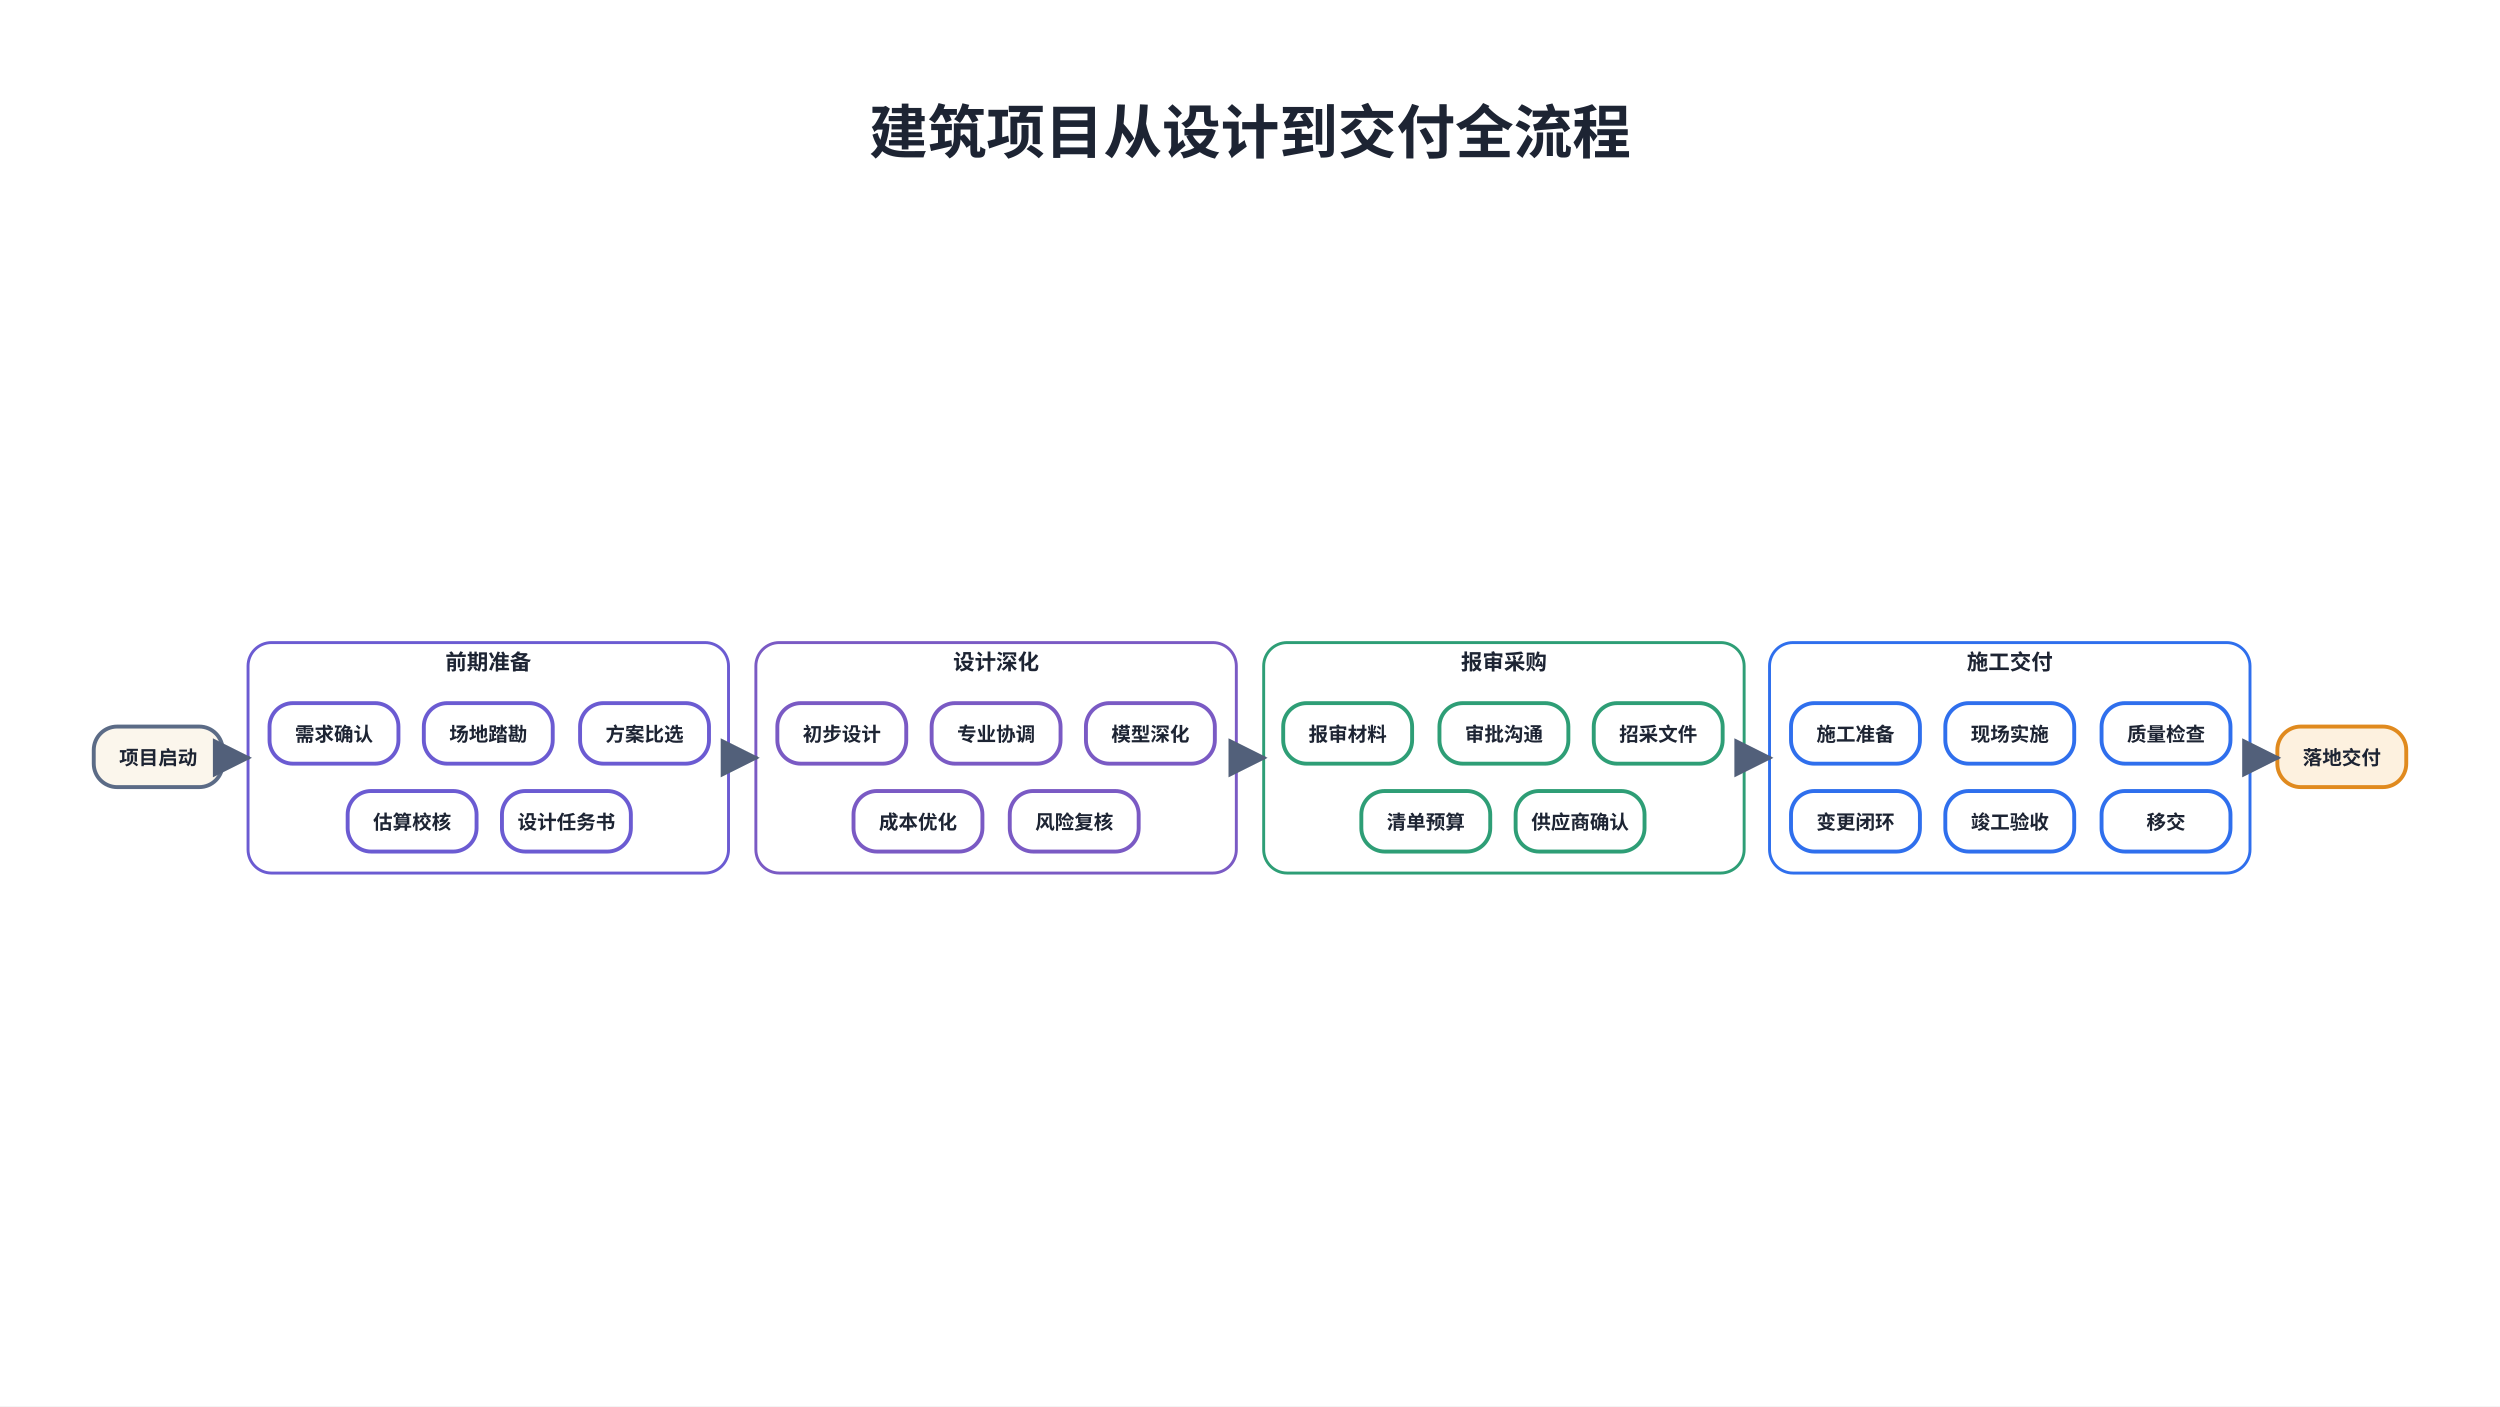
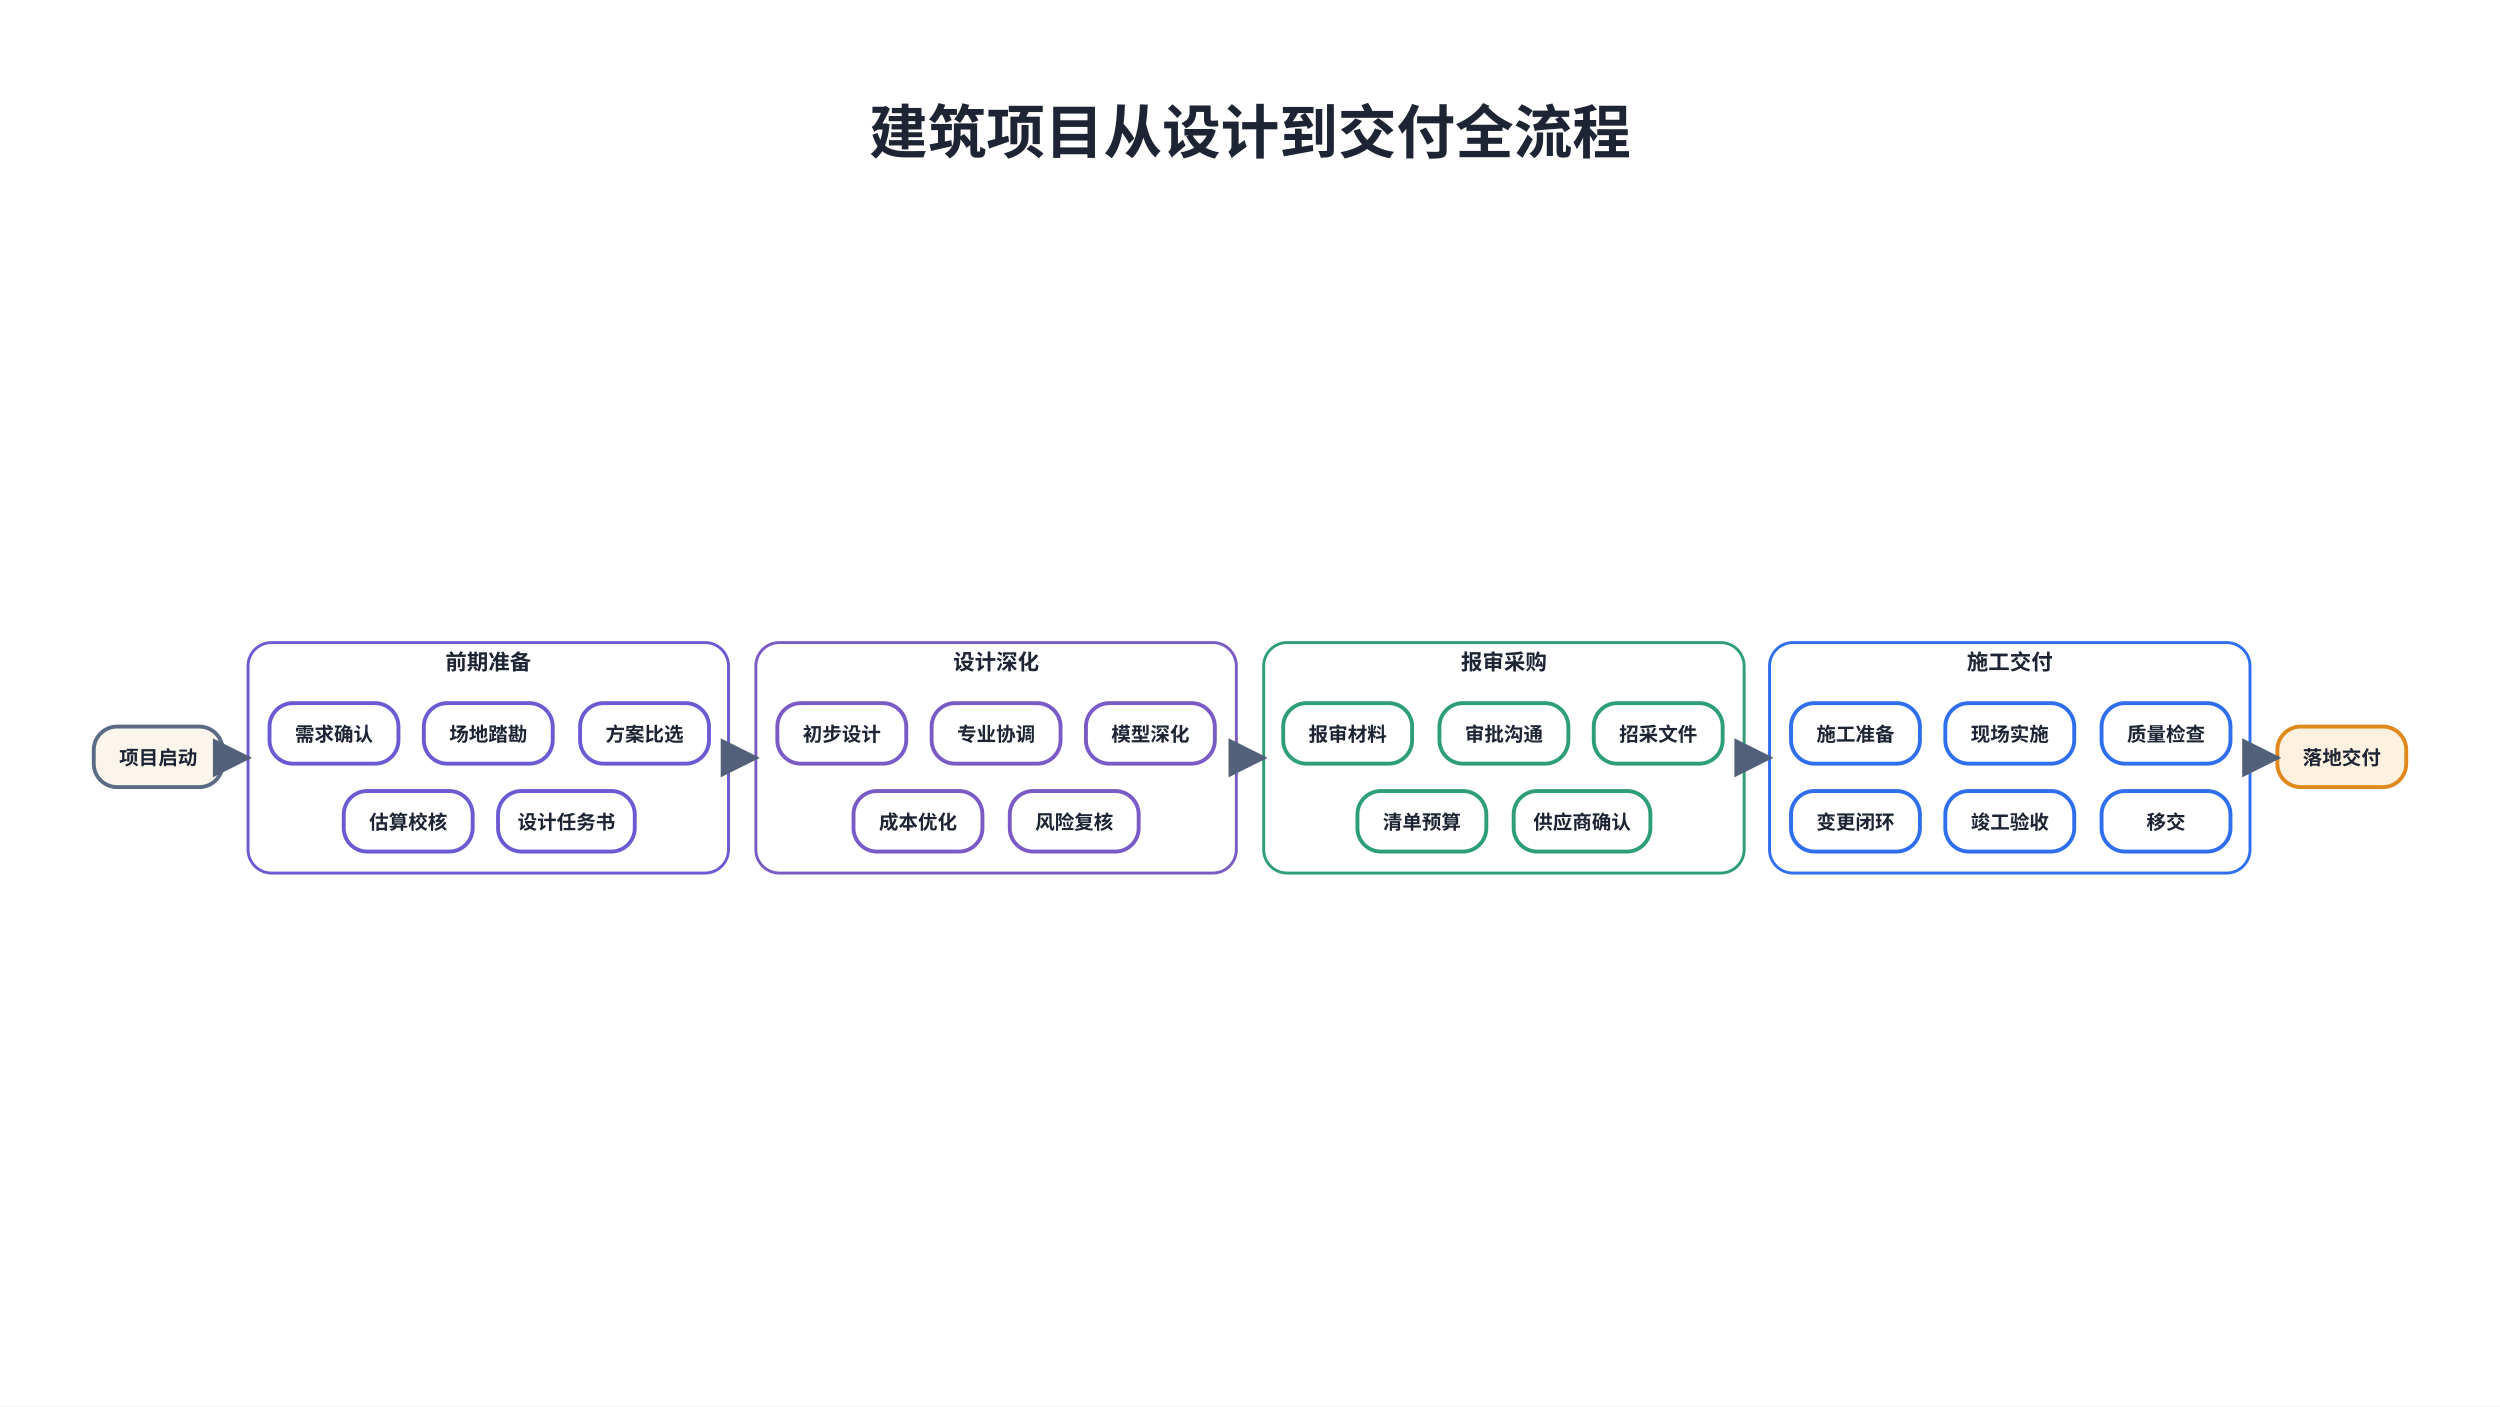
<svg xmlns="http://www.w3.org/2000/svg" id="figure-svg" viewBox="0 0 1280 720" role="img" aria-labelledby="figure-title figure-desc" font-family="'Microsoft YaHei', 'Microsoft YaHei', '微软雅黑', 'PingFang SC', 'Noto Sans CJK SC', Inter, Arial, sans-serif">
  <rect width="1280" height="720" fill="#FFFFFF" />
  <text data-node-id="figure-title-text" x="640" y="68" fill="#1D2433" font-size="30" font-weight="700" text-anchor="middle" dominant-baseline="middle" font-family="'Microsoft YaHei', 'Microsoft YaHei', '微软雅黑', 'PingFang SC', 'Noto Sans CJK SC', Inter, Arial, sans-serif">
    <tspan x="640" y="68">建筑项目从设计到交付全流程</tspan>
  </text>
  <g data-node-id="start-group">
    <rect data-node-id="start-rect" x="48" y="372" width="66" height="31" rx="12" fill="#FBF6EC" stroke="#5B6B86" stroke-width="2" />
    <text data-node-id="start-title" x="81" y="388" fill="#1D2433" font-size="10" font-weight="700" text-anchor="middle" dominant-baseline="middle" font-family="'Microsoft YaHei', 'Microsoft YaHei', '微软雅黑', 'PingFang SC', 'Noto Sans CJK SC', Inter, Arial, sans-serif">
      <tspan x="81" y="388">项目启动</tspan>
    </text>
  </g>
  <g data-node-id="p1-group">
    <rect data-node-id="p1-rect" x="127" y="329" width="246" height="118" rx="12" fill="#FFFFFF" stroke="#6B5BD2" stroke-width="1.5" />
    <text data-node-id="p1-label" x="250" y="339" fill="#1D2433" font-size="11" font-weight="700" text-anchor="middle" dominant-baseline="middle" font-family="'Microsoft YaHei', 'Microsoft YaHei', '微软雅黑', 'PingFang SC', 'Noto Sans CJK SC', Inter, Arial, sans-serif">
      <tspan x="250" y="339">前期准备</tspan>
    </text>
    <g data-node-id="p1-0-group">
      <rect data-node-id="p1-0-rect" x="138" y="360" width="66" height="31" rx="12" fill="#FFFFFF" stroke="#6B5BD2" stroke-width="2" />
      <text data-node-id="p1-0-title" x="171" y="376" fill="#1D2433" font-size="10" font-weight="700" text-anchor="middle" dominant-baseline="middle" font-family="'Microsoft YaHei', 'Microsoft YaHei', '微软雅黑', 'PingFang SC', 'Noto Sans CJK SC', Inter, Arial, sans-serif">
        <tspan x="171" y="376">需求确认</tspan>
      </text>
    </g>
    <g data-node-id="p1-1-group">
      <rect data-node-id="p1-1-rect" x="217" y="360" width="66" height="31" rx="12" fill="#FFFFFF" stroke="#6B5BD2" stroke-width="2" />
      <text data-node-id="p1-1-title" x="250" y="376" fill="#1D2433" font-size="10" font-weight="700" text-anchor="middle" dominant-baseline="middle" font-family="'Microsoft YaHei', 'Microsoft YaHei', '微软雅黑', 'PingFang SC', 'Noto Sans CJK SC', Inter, Arial, sans-serif">
        <tspan x="250" y="376">场地踏勘</tspan>
      </text>
    </g>
    <g data-node-id="p1-2-group">
      <rect data-node-id="p1-2-rect" x="297" y="360" width="66" height="31" rx="12" fill="#FFFFFF" stroke="#6B5BD2" stroke-width="2" />
      <text data-node-id="p1-2-title" x="330" y="376" fill="#1D2433" font-size="10" font-weight="700" text-anchor="middle" dominant-baseline="middle" font-family="'Microsoft YaHei', 'Microsoft YaHei', '微软雅黑', 'PingFang SC', 'Noto Sans CJK SC', Inter, Arial, sans-serif">
        <tspan x="330" y="376">方案比选</tspan>
      </text>
    </g>
    <g data-node-id="p1-3-group">
-       <rect data-node-id="p1-3-rect" x="178" y="405" width="66" height="31" rx="12" fill="#FFFFFF" stroke="#6B5BD2" stroke-width="2" />
-       <text data-node-id="p1-3-title" x="211" y="421" fill="#1D2433" font-size="10" font-weight="700" text-anchor="middle" dominant-baseline="middle" font-family="'Microsoft YaHei', 'Microsoft YaHei', '微软雅黑', 'PingFang SC', 'Noto Sans CJK SC', Inter, Arial, sans-serif">
-         <tspan x="211" y="421">估算校核</tspan>
+       <rect data-node-id="p1-3-rect" x="176" y="405" width="66" height="31" rx="12" fill="#FFFFFF" stroke="#6B5BD2" stroke-width="2" />
+       <text data-node-id="p1-3-title" x="209" y="421" fill="#1D2433" font-size="10" font-weight="700" text-anchor="middle" dominant-baseline="middle" font-family="'Microsoft YaHei', 'Microsoft YaHei', '微软雅黑', 'PingFang SC', 'Noto Sans CJK SC', Inter, Arial, sans-serif">
+         <tspan x="209" y="421">估算校核</tspan>
      </text>
    </g>
    <g data-node-id="p1-4-group">
-       <rect data-node-id="p1-4-rect" x="257" y="405" width="66" height="31" rx="12" fill="#FFFFFF" stroke="#6B5BD2" stroke-width="2" />
+       <rect data-node-id="p1-4-rect" x="255" y="405" width="70" height="31" rx="12" fill="#FFFFFF" stroke="#6B5BD2" stroke-width="2" />
      <text data-node-id="p1-4-title" x="290" y="421" fill="#1D2433" font-size="10" font-weight="700" text-anchor="middle" dominant-baseline="middle" font-family="'Microsoft YaHei', 'Microsoft YaHei', '微软雅黑', 'PingFang SC', 'Noto Sans CJK SC', Inter, Arial, sans-serif">
        <tspan x="290" y="421">设计任务书</tspan>
      </text>
    </g>
  </g>
  <g data-node-id="p2-group">
    <rect data-node-id="p2-rect" x="387" y="329" width="246" height="118" rx="12" fill="#FFFFFF" stroke="#7A5AC4" stroke-width="1.5" />
    <text data-node-id="p2-label" x="510" y="339" fill="#1D2433" font-size="11" font-weight="700" text-anchor="middle" dominant-baseline="middle" font-family="'Microsoft YaHei', 'Microsoft YaHei', '微软雅黑', 'PingFang SC', 'Noto Sans CJK SC', Inter, Arial, sans-serif">
      <tspan x="510" y="339">设计深化</tspan>
    </text>
    <g data-node-id="p2-0-group">
      <rect data-node-id="p2-0-rect" x="398" y="360" width="66" height="31" rx="12" fill="#FFFFFF" stroke="#7A5AC4" stroke-width="2" />
      <text data-node-id="p2-0-title" x="431" y="376" fill="#1D2433" font-size="10" font-weight="700" text-anchor="middle" dominant-baseline="middle" font-family="'Microsoft YaHei', 'Microsoft YaHei', '微软雅黑', 'PingFang SC', 'Noto Sans CJK SC', Inter, Arial, sans-serif">
        <tspan x="431" y="376">初步设计</tspan>
      </text>
    </g>
    <g data-node-id="p2-1-group">
      <rect data-node-id="p2-1-rect" x="477" y="360" width="66" height="31" rx="12" fill="#FFFFFF" stroke="#7A5AC4" stroke-width="2" />
      <text data-node-id="p2-1-title" x="510" y="376" fill="#1D2433" font-size="10" font-weight="700" text-anchor="middle" dominant-baseline="middle" font-family="'Microsoft YaHei', 'Microsoft YaHei', '微软雅黑', 'PingFang SC', 'Noto Sans CJK SC', Inter, Arial, sans-serif">
        <tspan x="510" y="376">专业协调</tspan>
      </text>
    </g>
    <g data-node-id="p2-2-group">
      <rect data-node-id="p2-2-rect" x="556" y="360" width="66" height="31" rx="12" fill="#FFFFFF" stroke="#7A5AC4" stroke-width="2" />
      <text data-node-id="p2-2-title" x="589" y="376" fill="#1D2433" font-size="10" font-weight="700" text-anchor="middle" dominant-baseline="middle" font-family="'Microsoft YaHei', 'Microsoft YaHei', '微软雅黑', 'PingFang SC', 'Noto Sans CJK SC', Inter, Arial, sans-serif">
        <tspan x="589" y="376">模型深化</tspan>
      </text>
    </g>
    <g data-node-id="p2-3-group">
      <rect data-node-id="p2-3-rect" x="437" y="405" width="66" height="31" rx="12" fill="#FFFFFF" stroke="#7A5AC4" stroke-width="2" />
      <text data-node-id="p2-3-title" x="470" y="421" fill="#1D2433" font-size="10" font-weight="700" text-anchor="middle" dominant-baseline="middle" font-family="'Microsoft YaHei', 'Microsoft YaHei', '微软雅黑', 'PingFang SC', 'Noto Sans CJK SC', Inter, Arial, sans-serif">
        <tspan x="470" y="421">成本优化</tspan>
      </text>
    </g>
    <g data-node-id="p2-4-group">
      <rect data-node-id="p2-4-rect" x="517" y="405" width="66" height="31" rx="12" fill="#FFFFFF" stroke="#7A5AC4" stroke-width="2" />
      <text data-node-id="p2-4-title" x="550" y="421" fill="#1D2433" font-size="10" font-weight="700" text-anchor="middle" dominant-baseline="middle" font-family="'Microsoft YaHei', 'Microsoft YaHei', '微软雅黑', 'PingFang SC', 'Noto Sans CJK SC', Inter, Arial, sans-serif">
        <tspan x="550" y="421">风险复核</tspan>
      </text>
    </g>
  </g>
  <g data-node-id="p3-group">
    <rect data-node-id="p3-rect" x="647" y="329" width="246" height="118" rx="12" fill="#FFFFFF" stroke="#2E9E76" stroke-width="1.5" />
    <text data-node-id="p3-label" x="770" y="339" fill="#1D2433" font-size="11" font-weight="700" text-anchor="middle" dominant-baseline="middle" font-family="'Microsoft YaHei', 'Microsoft YaHei', '微软雅黑', 'PingFang SC', 'Noto Sans CJK SC', Inter, Arial, sans-serif">
      <tspan x="770" y="339">报审采购</tspan>
    </text>
    <g data-node-id="p3-0-group">
      <rect data-node-id="p3-0-rect" x="657" y="360" width="66" height="31" rx="12" fill="#FFFFFF" stroke="#2E9E76" stroke-width="2" />
      <text data-node-id="p3-0-title" x="690" y="376" fill="#1D2433" font-size="10" font-weight="700" text-anchor="middle" dominant-baseline="middle" font-family="'Microsoft YaHei', 'Microsoft YaHei', '微软雅黑', 'PingFang SC', 'Noto Sans CJK SC', Inter, Arial, sans-serif">
        <tspan x="690" y="376">报审材料</tspan>
      </text>
    </g>
    <g data-node-id="p3-1-group">
      <rect data-node-id="p3-1-rect" x="737" y="360" width="66" height="31" rx="12" fill="#FFFFFF" stroke="#2E9E76" stroke-width="2" />
      <text data-node-id="p3-1-title" x="770" y="376" fill="#1D2433" font-size="10" font-weight="700" text-anchor="middle" dominant-baseline="middle" font-family="'Microsoft YaHei', 'Microsoft YaHei', '微软雅黑', 'PingFang SC', 'Noto Sans CJK SC', Inter, Arial, sans-serif">
        <tspan x="770" y="376">审批沟通</tspan>
      </text>
    </g>
    <g data-node-id="p3-2-group">
      <rect data-node-id="p3-2-rect" x="816" y="360" width="66" height="31" rx="12" fill="#FFFFFF" stroke="#2E9E76" stroke-width="2" />
      <text data-node-id="p3-2-title" x="849" y="376" fill="#1D2433" font-size="10" font-weight="700" text-anchor="middle" dominant-baseline="middle" font-family="'Microsoft YaHei', 'Microsoft YaHei', '微软雅黑', 'PingFang SC', 'Noto Sans CJK SC', Inter, Arial, sans-serif">
        <tspan x="849" y="376">招采文件</tspan>
      </text>
    </g>
    <g data-node-id="p3-3-group">
-       <rect data-node-id="p3-3-rect" x="697" y="405" width="66" height="31" rx="12" fill="#FFFFFF" stroke="#2E9E76" stroke-width="2" />
-       <text data-node-id="p3-3-title" x="730" y="421" fill="#1D2433" font-size="10" font-weight="700" text-anchor="middle" dominant-baseline="middle" font-family="'Microsoft YaHei', 'Microsoft YaHei', '微软雅黑', 'PingFang SC', 'Noto Sans CJK SC', Inter, Arial, sans-serif">
-         <tspan x="730" y="421">清单预算</tspan>
+       <rect data-node-id="p3-3-rect" x="695" y="405" width="66" height="31" rx="12" fill="#FFFFFF" stroke="#2E9E76" stroke-width="2" />
+       <text data-node-id="p3-3-title" x="728" y="421" fill="#1D2433" font-size="10" font-weight="700" text-anchor="middle" dominant-baseline="middle" font-family="'Microsoft YaHei', 'Microsoft YaHei', '微软雅黑', 'PingFang SC', 'Noto Sans CJK SC', Inter, Arial, sans-serif">
+         <tspan x="728" y="421">清单预算</tspan>
      </text>
    </g>
    <g data-node-id="p3-4-group">
-       <rect data-node-id="p3-4-rect" x="776" y="405" width="66" height="31" rx="12" fill="#FFFFFF" stroke="#2E9E76" stroke-width="2" />
-       <text data-node-id="p3-4-title" x="809" y="421" fill="#1D2433" font-size="10" font-weight="700" text-anchor="middle" dominant-baseline="middle" font-family="'Microsoft YaHei', 'Microsoft YaHei', '微软雅黑', 'PingFang SC', 'Noto Sans CJK SC', Inter, Arial, sans-serif">
-         <tspan x="809" y="421">供应商确认</tspan>
+       <rect data-node-id="p3-4-rect" x="775" y="405" width="70" height="31" rx="12" fill="#FFFFFF" stroke="#2E9E76" stroke-width="2" />
+       <text data-node-id="p3-4-title" x="810" y="421" fill="#1D2433" font-size="10" font-weight="700" text-anchor="middle" dominant-baseline="middle" font-family="'Microsoft YaHei', 'Microsoft YaHei', '微软雅黑', 'PingFang SC', 'Noto Sans CJK SC', Inter, Arial, sans-serif">
+         <tspan x="810" y="421">供应商确认</tspan>
      </text>
    </g>
  </g>
  <g data-node-id="p4-group">
    <rect data-node-id="p4-rect" x="906" y="329" width="246" height="118" rx="12" fill="#FFFFFF" stroke="#2F6FED" stroke-width="1.5" />
    <text data-node-id="p4-label" x="1029" y="339" fill="#1D2433" font-size="11" font-weight="700" text-anchor="middle" dominant-baseline="middle" font-family="'Microsoft YaHei', 'Microsoft YaHei', '微软雅黑', 'PingFang SC', 'Noto Sans CJK SC', Inter, Arial, sans-serif">
      <tspan x="1029" y="339">施工交付</tspan>
    </text>
    <g data-node-id="p4-0-group">
      <rect data-node-id="p4-0-rect" x="917" y="360" width="66" height="31" rx="12" fill="#FFFFFF" stroke="#2F6FED" stroke-width="2" />
      <text data-node-id="p4-0-title" x="950" y="376" fill="#1D2433" font-size="10" font-weight="700" text-anchor="middle" dominant-baseline="middle" font-family="'Microsoft YaHei', 'Microsoft YaHei', '微软雅黑', 'PingFang SC', 'Noto Sans CJK SC', Inter, Arial, sans-serif">
        <tspan x="950" y="376">施工准备</tspan>
      </text>
    </g>
    <g data-node-id="p4-1-group">
      <rect data-node-id="p4-1-rect" x="996" y="360" width="66" height="31" rx="12" fill="#FFFFFF" stroke="#2F6FED" stroke-width="2" />
      <text data-node-id="p4-1-title" x="1029" y="376" fill="#1D2433" font-size="10" font-weight="700" text-anchor="middle" dominant-baseline="middle" font-family="'Microsoft YaHei', 'Microsoft YaHei', '微软雅黑', 'PingFang SC', 'Noto Sans CJK SC', Inter, Arial, sans-serif">
        <tspan x="1029" y="376">现场实施</tspan>
      </text>
    </g>
    <g data-node-id="p4-2-group">
      <rect data-node-id="p4-2-rect" x="1076" y="360" width="66" height="31" rx="12" fill="#FFFFFF" stroke="#2F6FED" stroke-width="2" />
      <text data-node-id="p4-2-title" x="1109" y="376" fill="#1D2433" font-size="10" font-weight="700" text-anchor="middle" dominant-baseline="middle" font-family="'Microsoft YaHei', 'Microsoft YaHei', '微软雅黑', 'PingFang SC', 'Noto Sans CJK SC', Inter, Arial, sans-serif">
        <tspan x="1109" y="376">质量检查</tspan>
      </text>
    </g>
    <g data-node-id="p4-3-group">
      <rect data-node-id="p4-3-rect" x="917" y="405" width="66" height="31" rx="12" fill="#FFFFFF" stroke="#2F6FED" stroke-width="2" />
      <text data-node-id="p4-3-title" x="950" y="421" fill="#1D2433" font-size="10" font-weight="700" text-anchor="middle" dominant-baseline="middle" font-family="'Microsoft YaHei', 'Microsoft YaHei', '微软雅黑', 'PingFang SC', 'Noto Sans CJK SC', Inter, Arial, sans-serif">
        <tspan x="950" y="421">变更闭环</tspan>
      </text>
    </g>
    <g data-node-id="p4-4-group">
      <rect data-node-id="p4-4-rect" x="996" y="405" width="66" height="31" rx="12" fill="#FFFFFF" stroke="#2F6FED" stroke-width="2" />
      <text data-node-id="p4-4-title" x="1029" y="421" fill="#1D2433" font-size="10" font-weight="700" text-anchor="middle" dominant-baseline="middle" font-family="'Microsoft YaHei', 'Microsoft YaHei', '微软雅黑', 'PingFang SC', 'Noto Sans CJK SC', Inter, Arial, sans-serif">
        <tspan x="1029" y="421">竣工验收</tspan>
      </text>
    </g>
    <g data-node-id="p4-5-group">
      <rect data-node-id="p4-5-rect" x="1076" y="405" width="66" height="31" rx="12" fill="#FFFFFF" stroke="#2F6FED" stroke-width="2" />
      <text data-node-id="p4-5-title" x="1109" y="421" fill="#1D2433" font-size="10" font-weight="700" text-anchor="middle" dominant-baseline="middle" font-family="'Microsoft YaHei', 'Microsoft YaHei', '微软雅黑', 'PingFang SC', 'Noto Sans CJK SC', Inter, Arial, sans-serif">
        <tspan x="1109" y="421">移交</tspan>
      </text>
    </g>
  </g>
  <g data-node-id="end-group">
    <rect data-node-id="end-rect" x="1166" y="372" width="66" height="31" rx="12" fill="#FDF1DF" stroke="#E08A1E" stroke-width="2" />
    <text data-node-id="end-title" x="1199" y="388" fill="#1D2433" font-size="10" font-weight="700" text-anchor="middle" dominant-baseline="middle" font-family="'Microsoft YaHei', 'Microsoft YaHei', '微软雅黑', 'PingFang SC', 'Noto Sans CJK SC', Inter, Arial, sans-serif">
      <tspan x="1199" y="388">落地交付</tspan>
    </text>
  </g>
  <g data-node-id="edge-0-connector">
    <defs>
      <marker id="marker-edge-0-connector" markerWidth="10" markerHeight="10" refX="9" refY="5" orient="auto" markerUnits="strokeWidth" overflow="visible">
        <path d="M 0 0 L 10 5 L 0 10 z" fill="#52607A" />
      </marker>
    </defs>
    <polyline points="114,388 127,388" fill="none" stroke="#52607A" stroke-width="2" stroke-linecap="round" stroke-linejoin="round" marker-end="url(#marker-edge-0-connector)" />
  </g>
  <g data-node-id="edge-1-connector">
    <defs>
      <marker id="marker-edge-1-connector" markerWidth="10" markerHeight="10" refX="9" refY="5" orient="auto" markerUnits="strokeWidth" overflow="visible">
        <path d="M 0 0 L 10 5 L 0 10 z" fill="#52607A" />
      </marker>
    </defs>
    <polyline points="374,388 387,388" fill="none" stroke="#52607A" stroke-width="2" stroke-linecap="round" stroke-linejoin="round" marker-end="url(#marker-edge-1-connector)" />
  </g>
  <g data-node-id="edge-2-connector">
    <defs>
      <marker id="marker-edge-2-connector" markerWidth="10" markerHeight="10" refX="9" refY="5" orient="auto" markerUnits="strokeWidth" overflow="visible">
        <path d="M 0 0 L 10 5 L 0 10 z" fill="#52607A" />
      </marker>
    </defs>
    <polyline points="633,388 647,388" fill="none" stroke="#52607A" stroke-width="2" stroke-linecap="round" stroke-linejoin="round" marker-end="url(#marker-edge-2-connector)" />
  </g>
  <g data-node-id="edge-3-connector">
    <defs>
      <marker id="marker-edge-3-connector" markerWidth="10" markerHeight="10" refX="9" refY="5" orient="auto" markerUnits="strokeWidth" overflow="visible">
        <path d="M 0 0 L 10 5 L 0 10 z" fill="#52607A" />
      </marker>
    </defs>
    <polyline points="893,388 906,388" fill="none" stroke="#52607A" stroke-width="2" stroke-linecap="round" stroke-linejoin="round" marker-end="url(#marker-edge-3-connector)" />
  </g>
  <g data-node-id="edge-4-connector">
    <defs>
      <marker id="marker-edge-4-connector" markerWidth="10" markerHeight="10" refX="9" refY="5" orient="auto" markerUnits="strokeWidth" overflow="visible">
        <path d="M 0 0 L 10 5 L 0 10 z" fill="#52607A" />
      </marker>
    </defs>
    <polyline points="1153,388 1166,388" fill="none" stroke="#52607A" stroke-width="2" stroke-linecap="round" stroke-linejoin="round" marker-end="url(#marker-edge-4-connector)" />
  </g>
</svg>
